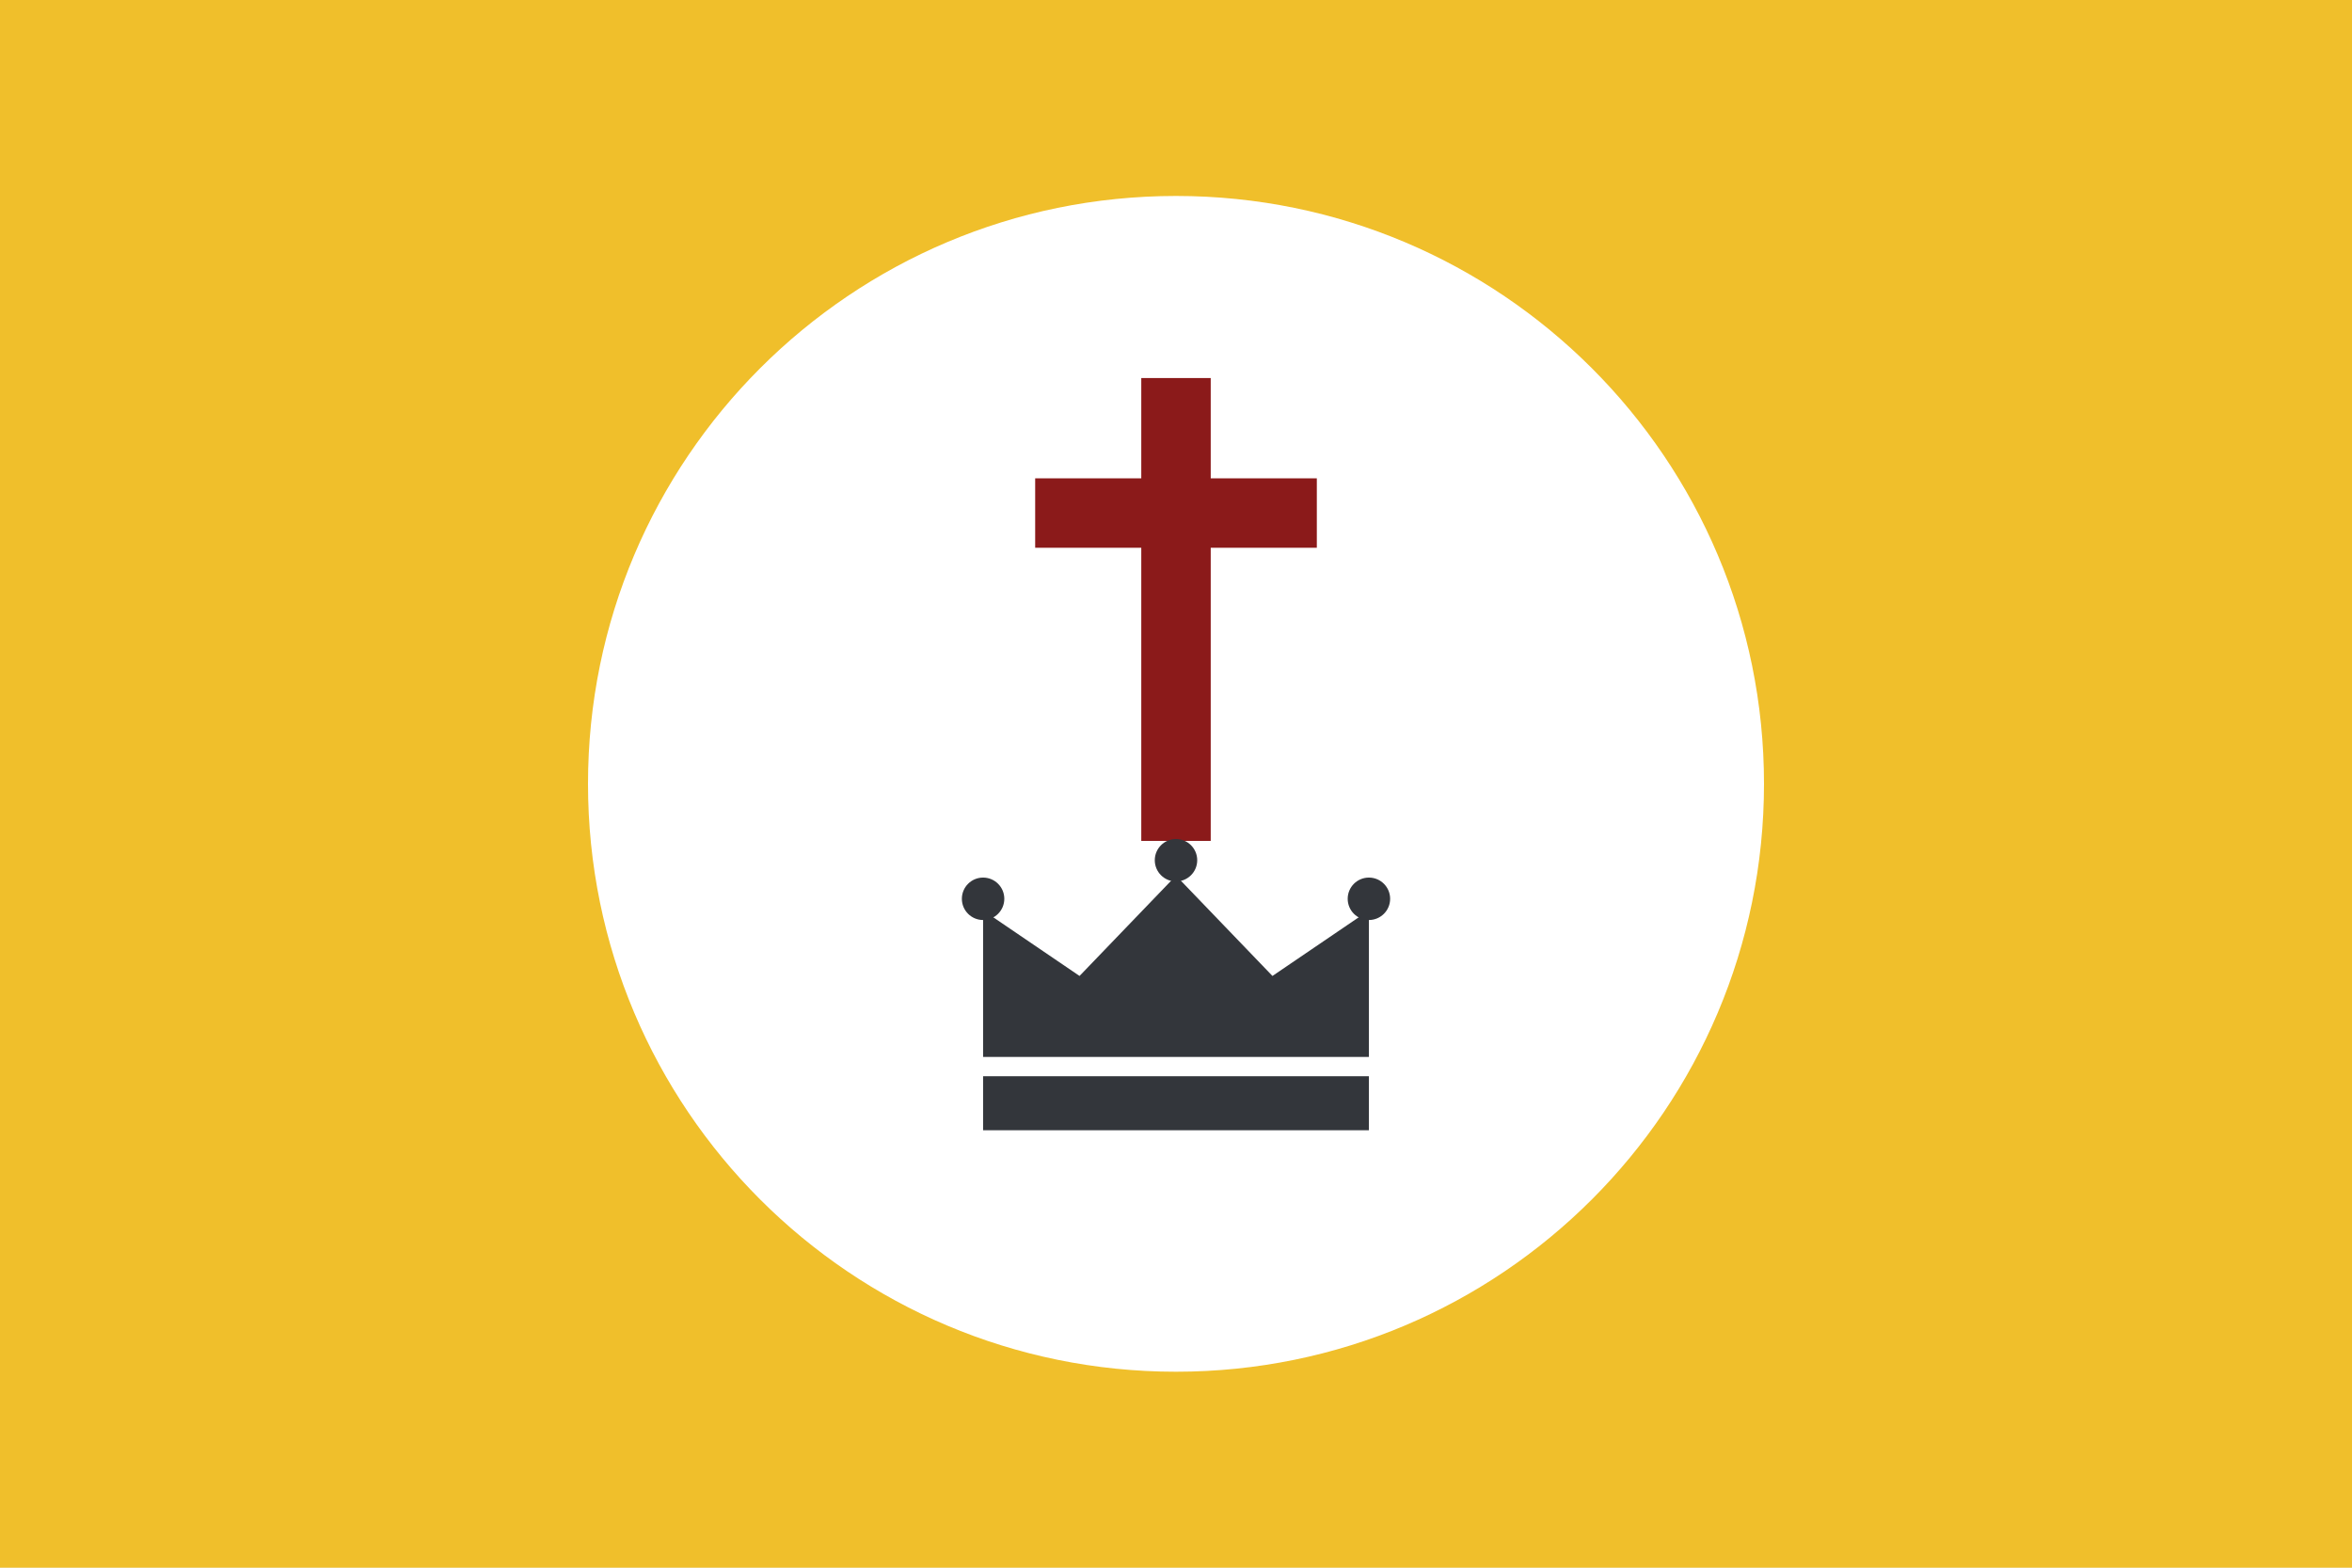
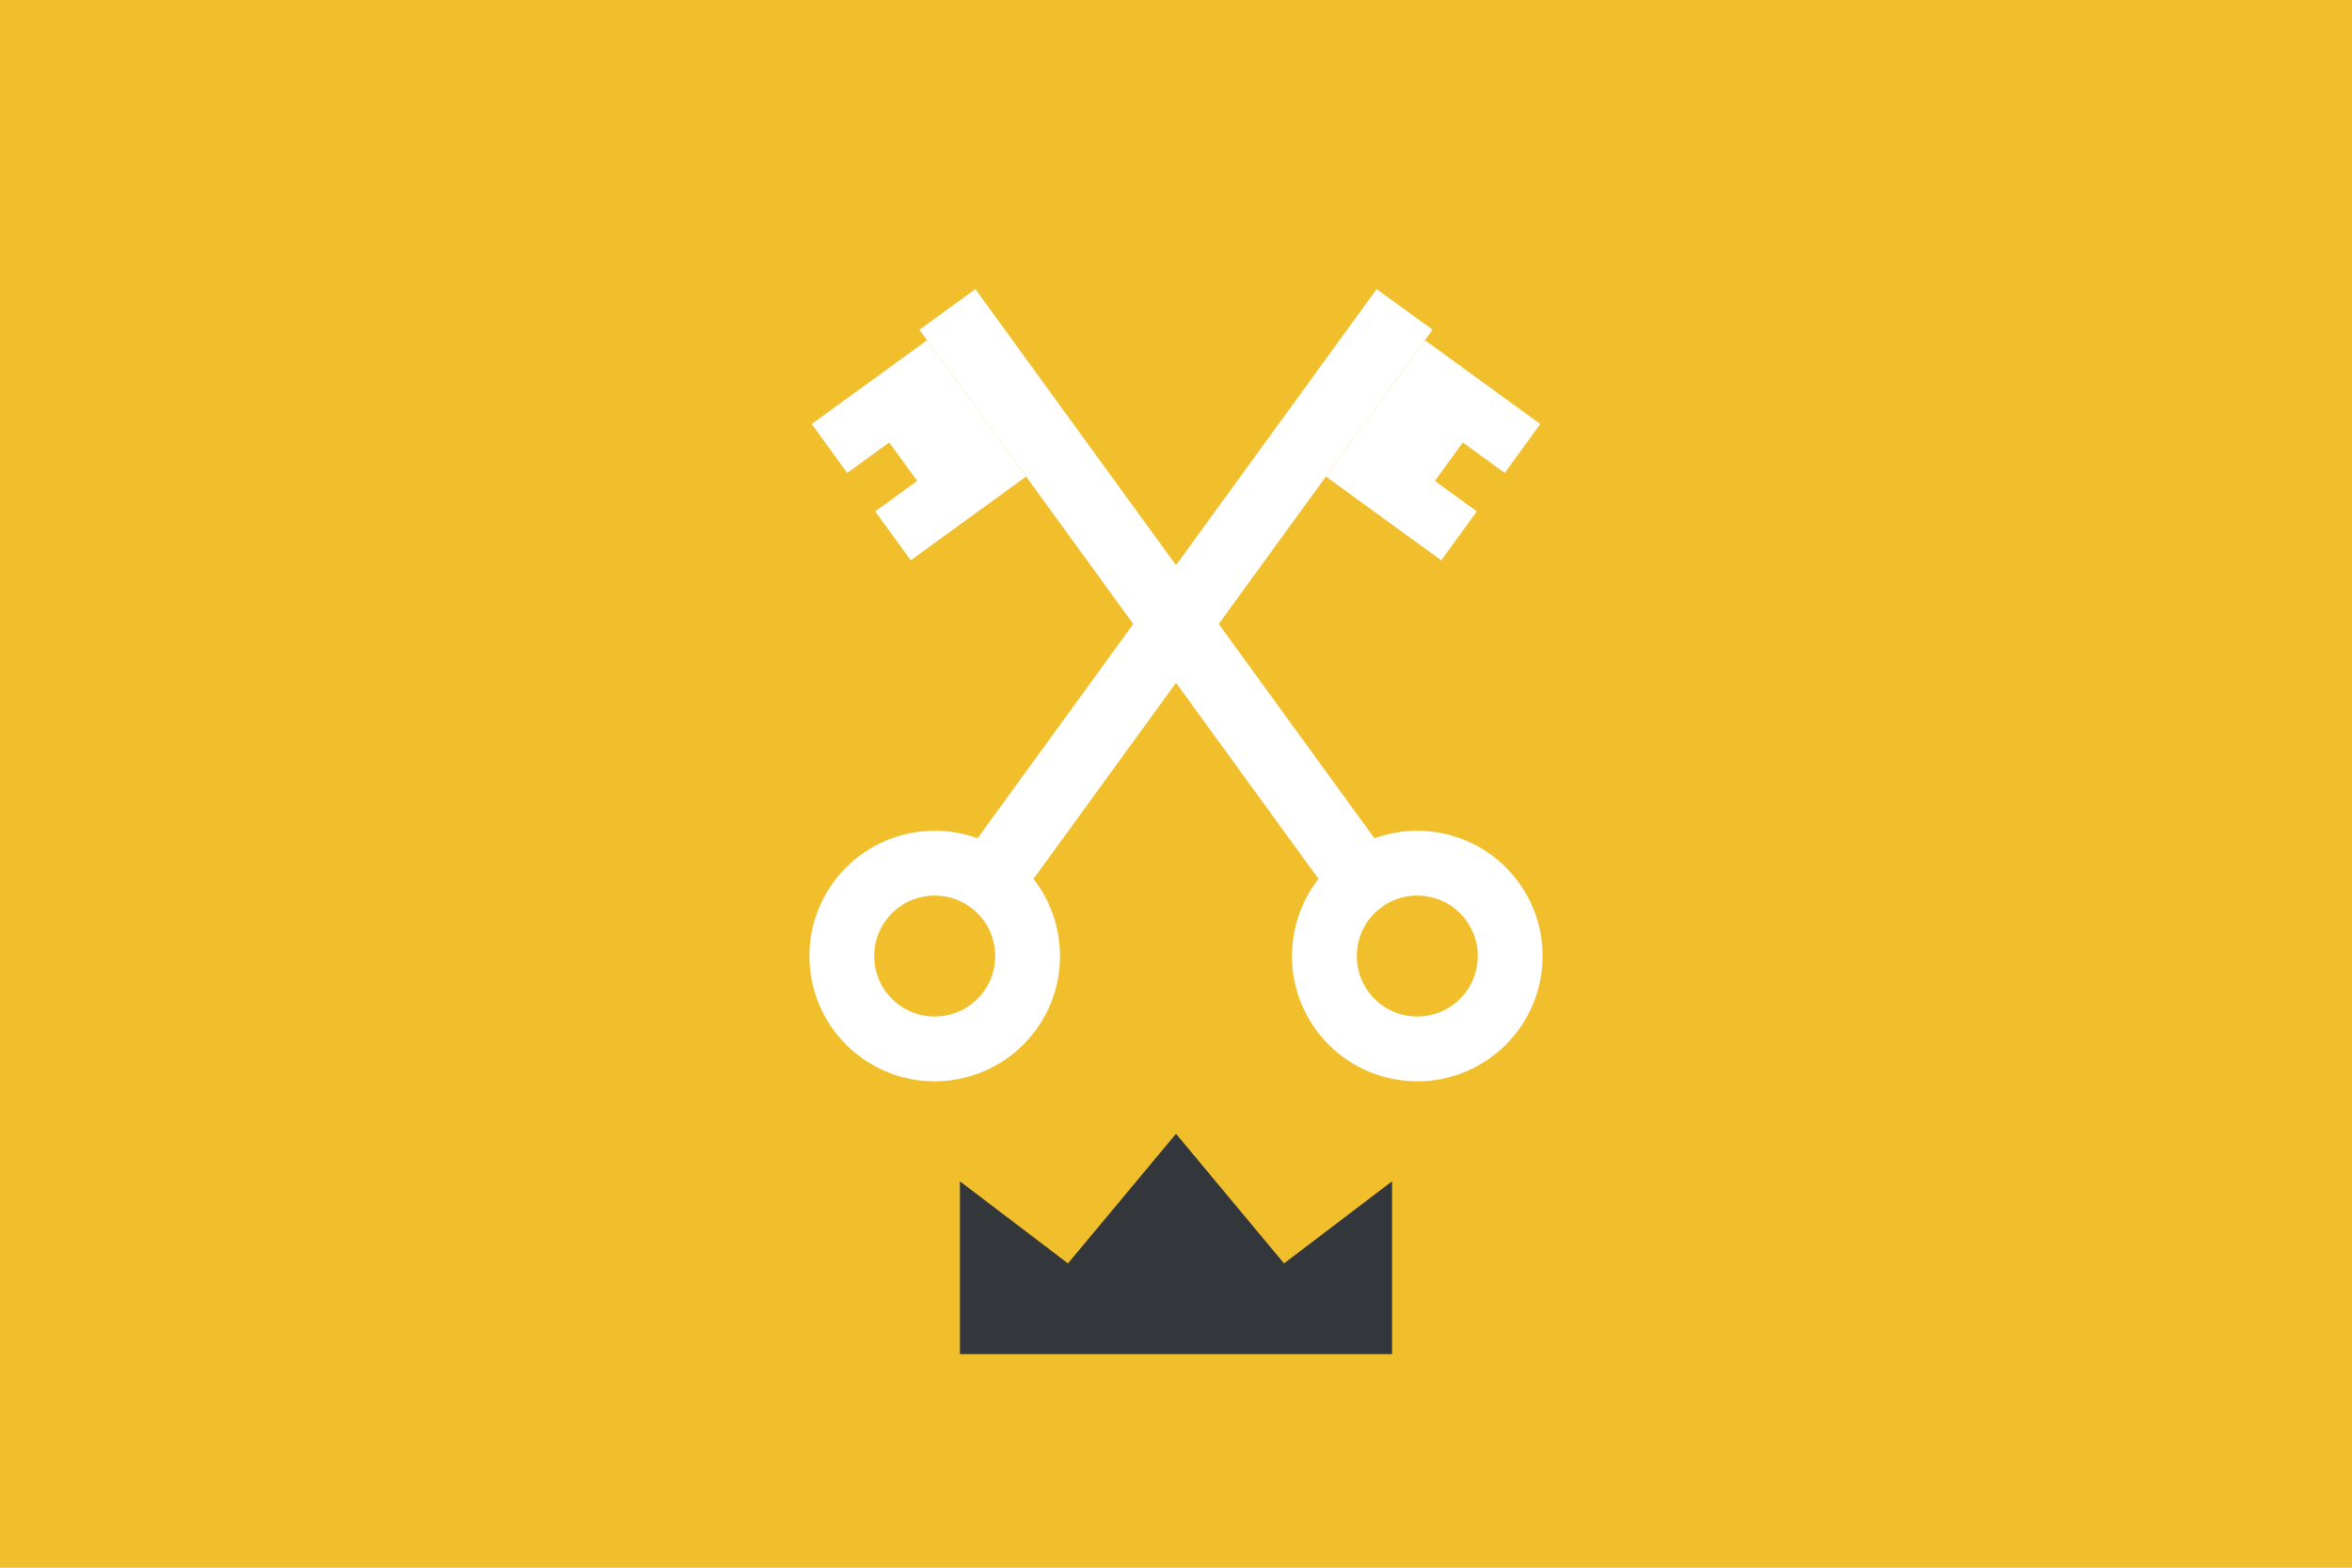
<svg xmlns="http://www.w3.org/2000/svg" width="4608" height="3072" viewBox="0 0 1219.2 812.8">
  <rect width="1219.2" height="812.8" fill="#f0bf2b" />
-   <circle cx="609.6" cy="406.4" r="304.8" fill="#fff" />
-   <path d="M591.6 196h36v240h-36zM536.6 248h146v36h-146z" fill="#8b1a1a" />
-   <path d="M509.6 548V472l50 34 50-52 50 52 50-34v76z" fill="#33363b" />
-   <path d="M509.6 558h200v28h-200z" fill="#33363b" />
-   <circle cx="509.6" cy="466" r="11" fill="#33363b" />
-   <circle cx="609.6" cy="446" r="11" fill="#33363b" />
-   <circle cx="709.6" cy="466" r="11" fill="#33363b" />
+   <g transform="translate(609.6 406.4) scale(1.12) translate(-609.6 -404)">
+     <g transform="rotate(-36 609.6 330)">
+       <g fill="#ffffff">
+         <circle cx="609.6" cy="520" r="58" />
+         <rect x="593.6" y="150" width="32" height="330" />
+         <path d="M625.6 156h66v28h-24v22h24v28h-66z" transform="matrix(-1 0 0 1 1219.2 0)" />
+       </g>
+       <circle cx="609.6" cy="520" r="28" fill="#f0bf2b" />
+     </g>
+     <g transform="rotate(36 609.6 330)">
+       <g fill="#ffffff">
+         <circle cx="609.6" cy="520" r="58" />
+         <rect x="593.6" y="150" width="32" height="330" />
+         <path d="M625.6 156h66v28h-24v22h24v28h-66z" />
+       </g>
+       <circle cx="609.6" cy="520" r="28" fill="#f0bf2b" />
+     </g>
+     <path d="M509.6 668V588l50 38 50-60 50 60 50-38V668Z" fill="#33363b" />
+   </g>
</svg>
